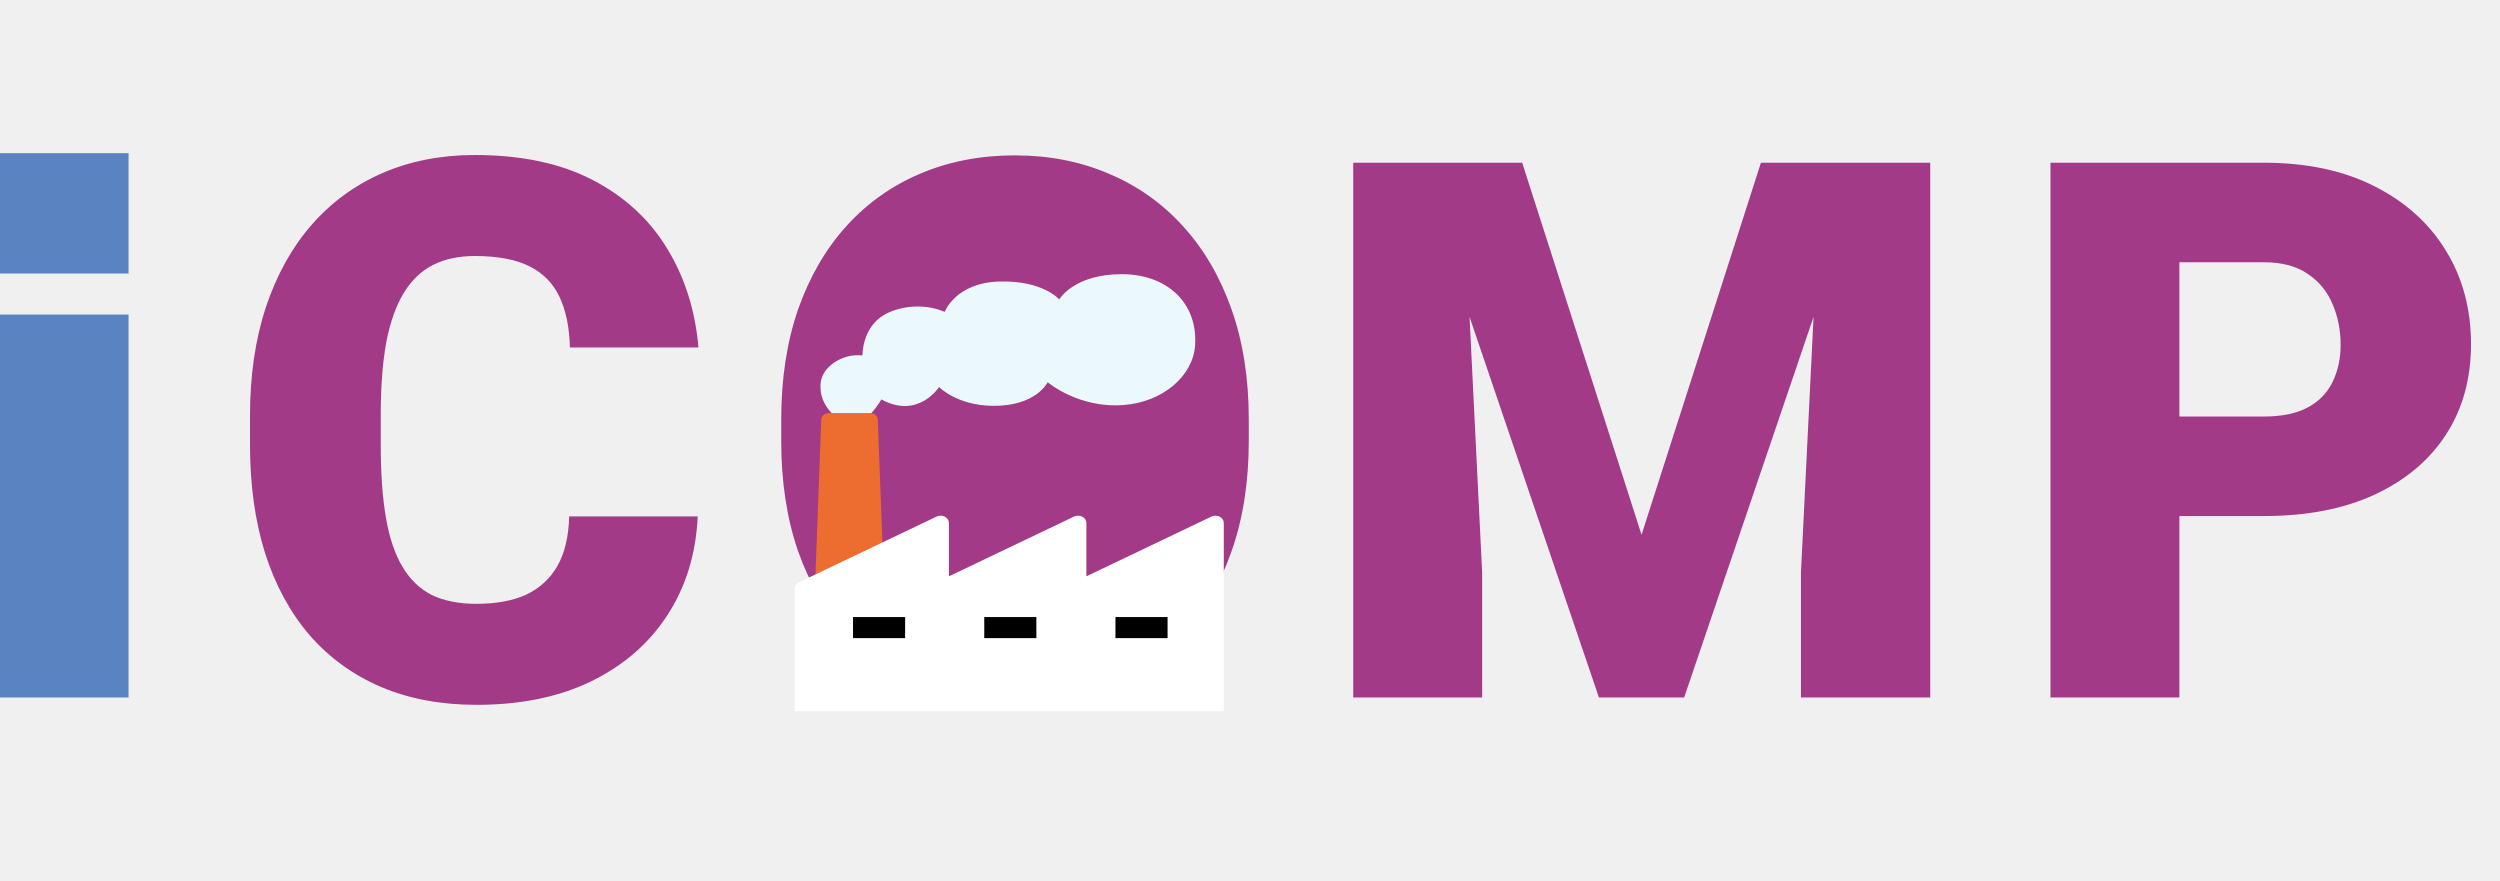
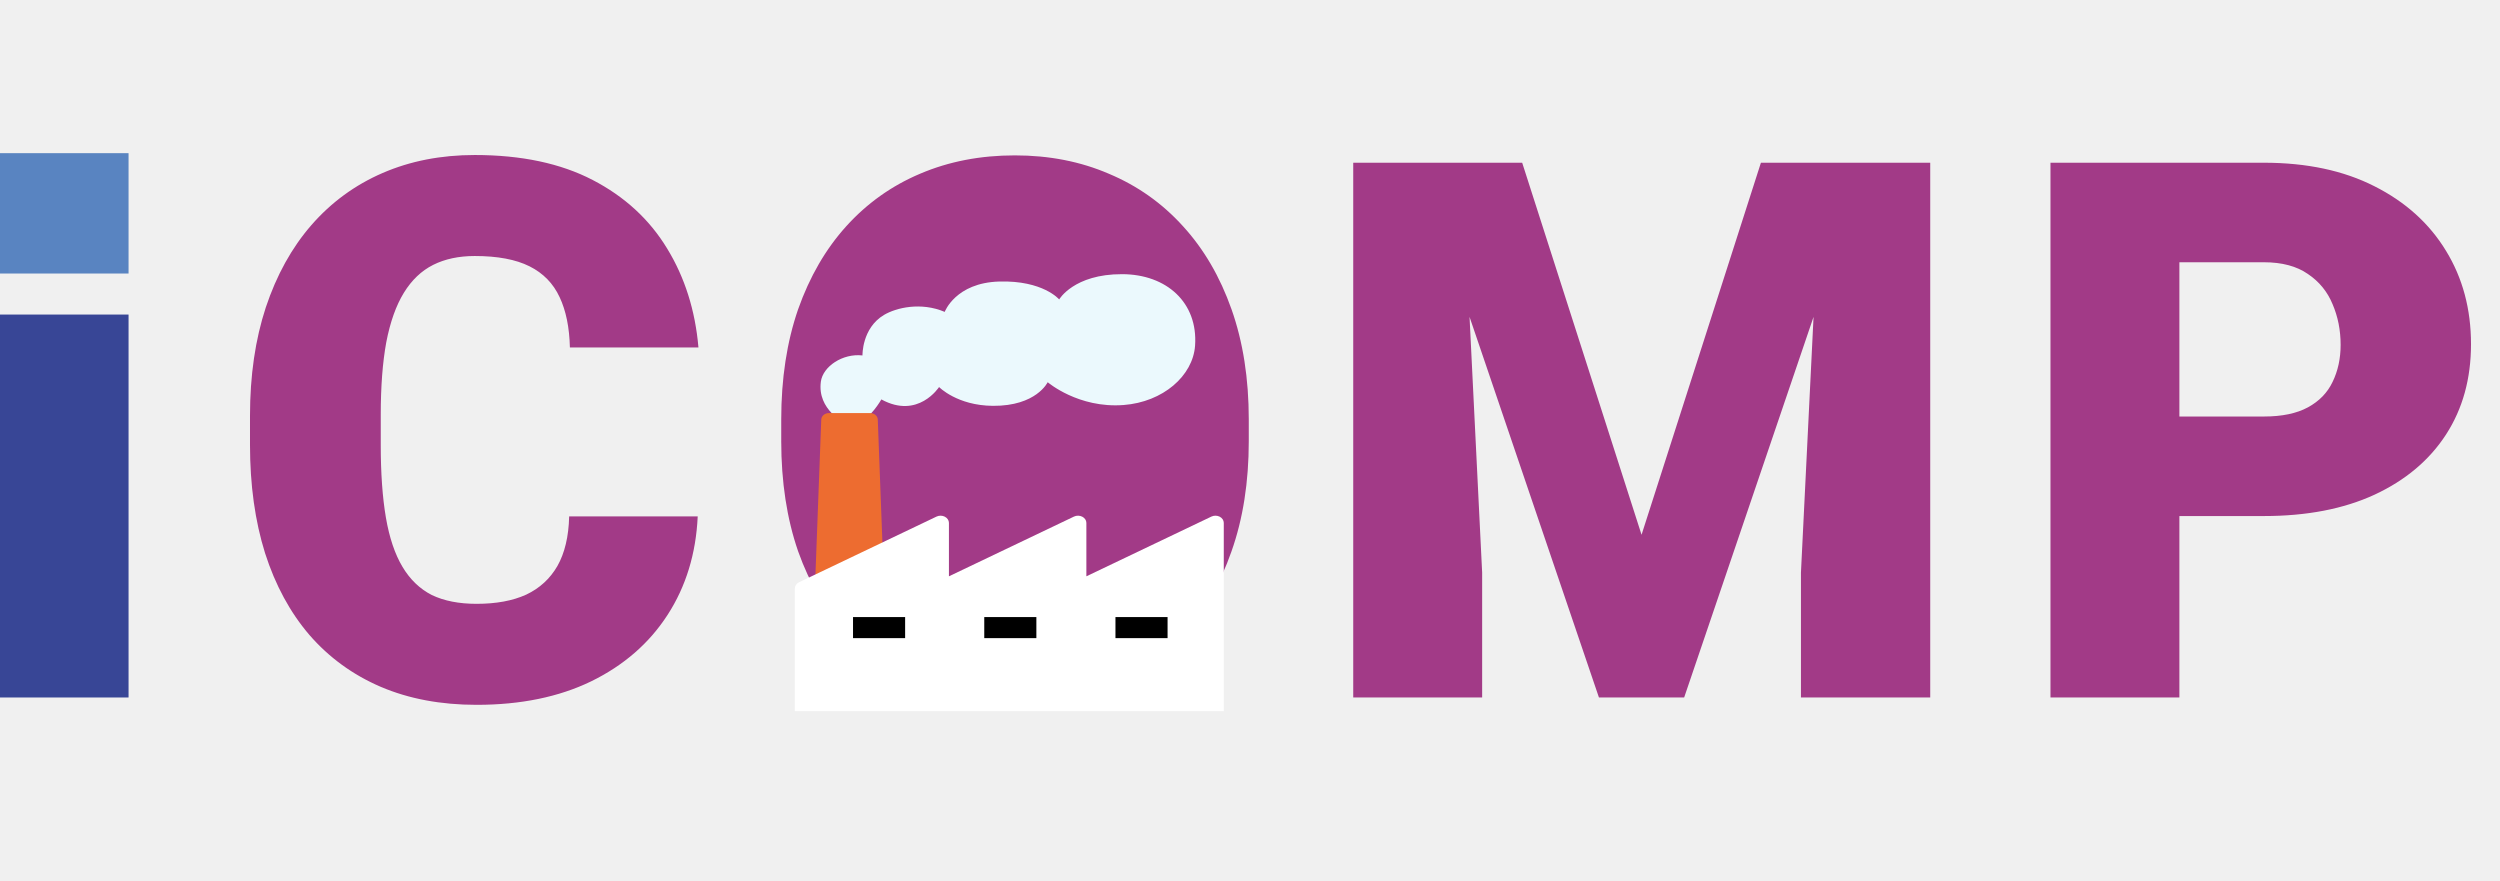
<svg xmlns="http://www.w3.org/2000/svg" width="914" height="322" viewBox="0 0 914 322" fill="none">
-   <rect y="115" width="47" height="140" fill="#5984C1" />
+   <rect y="115" width="47" height="140" fill="#384696" />
  <rect y="56" width="47" height="44" fill="#5984C1" />
  <path d="M208.086 188.801H255.083C254.457 202.408 250.787 214.403 244.073 224.788C237.359 235.172 228.049 243.273 216.143 249.092C204.327 254.821 190.362 257.686 174.249 257.686C161.179 257.686 149.497 255.492 139.202 251.106C128.997 246.72 120.314 240.409 113.152 232.173C106.08 223.937 100.665 213.956 96.905 202.229C93.234 190.502 91.399 177.298 91.399 162.617V152.009C91.399 137.328 93.324 124.124 97.173 112.397C101.112 100.581 106.662 90.555 113.824 82.319C121.075 73.994 129.758 67.638 139.874 63.252C149.989 58.866 161.224 56.672 173.577 56.672C190.586 56.672 204.953 59.716 216.68 65.803C228.407 71.891 237.493 80.26 243.938 90.913C250.384 101.476 254.188 113.516 255.352 127.034H208.355C208.176 119.693 206.923 113.561 204.595 108.638C202.268 103.625 198.597 99.865 193.584 97.358C188.571 94.852 181.902 93.599 173.577 93.599C167.758 93.599 162.701 94.673 158.404 96.821C154.107 98.97 150.526 102.371 147.662 107.026C144.797 111.681 142.649 117.724 141.216 125.154C139.874 132.494 139.202 141.357 139.202 151.741V162.617C139.202 173.001 139.829 181.864 141.082 189.204C142.335 196.545 144.349 202.542 147.125 207.197C149.9 211.852 153.48 215.299 157.867 217.537C162.343 219.685 167.803 220.759 174.249 220.759C181.41 220.759 187.452 219.64 192.376 217.402C197.299 215.075 201.104 211.584 203.79 206.929C206.475 202.184 207.907 196.142 208.086 188.801ZM456.553 153.352V161.274C456.553 176.224 454.45 189.652 450.242 201.558C446.124 213.374 440.261 223.49 432.652 231.904C425.043 240.229 416.046 246.63 405.662 251.106C395.278 255.492 383.82 257.686 371.287 257.686C358.665 257.686 347.117 255.492 336.644 251.106C326.259 246.63 317.218 240.229 309.52 231.904C301.91 223.49 296.002 213.374 291.795 201.558C287.677 189.652 285.618 176.224 285.618 161.274V153.352C285.618 138.403 287.677 124.975 291.795 113.069C296.002 101.163 301.866 91.047 309.385 82.722C316.994 74.308 325.991 67.907 336.375 63.52C346.849 59.045 358.396 56.807 371.019 56.807C383.551 56.807 395.009 59.045 405.394 63.52C415.867 67.907 424.909 74.308 432.518 82.722C440.127 91.047 446.035 101.163 450.242 113.069C454.45 124.975 456.553 138.403 456.553 153.352ZM408.75 161.274V153.083C408.75 143.416 407.9 134.911 406.199 127.571C404.588 120.141 402.171 113.919 398.948 108.906C395.726 103.893 391.742 100.133 386.998 97.627C382.343 95.031 377.016 93.733 371.019 93.733C364.752 93.733 359.292 95.031 354.637 97.627C349.982 100.133 346.088 103.893 342.955 108.906C339.821 113.919 337.449 120.141 335.838 127.571C334.316 134.911 333.555 143.416 333.555 153.083V161.274C333.555 170.853 334.316 179.357 335.838 186.787C337.449 194.128 339.821 200.349 342.955 205.452C346.177 210.554 350.116 214.403 354.771 217C359.515 219.596 365.021 220.894 371.287 220.894C377.285 220.894 382.611 219.596 387.266 217C391.921 214.403 395.815 210.554 398.948 205.452C402.171 200.349 404.588 194.128 406.199 186.787C407.9 179.357 408.75 170.853 408.75 161.274ZM518.106 59.492H556.509L600.149 195.515L643.79 59.492H682.193L615.726 255H584.573L518.106 59.492ZM494.742 59.492H534.488L541.873 209.346V255H494.742V59.492ZM665.811 59.492H705.691V255H658.426V209.346L665.811 59.492ZM827.669 188.667H779.061V152.278H827.669C834.293 152.278 839.664 151.159 843.782 148.921C847.9 146.683 850.899 143.595 852.779 139.656C854.748 135.627 855.733 131.107 855.733 126.094C855.733 120.723 854.748 115.754 852.779 111.189C850.899 106.624 847.9 102.953 843.782 100.178C839.664 97.314 834.293 95.881 827.669 95.881H796.785V255H749.654V59.492H827.669C843.335 59.492 856.807 62.357 868.086 68.086C879.455 73.815 888.183 81.693 894.271 91.719C900.358 101.655 903.401 113.024 903.401 125.825C903.401 138.447 900.358 149.458 894.271 158.857C888.183 168.257 879.455 175.597 868.086 180.879C856.807 186.071 843.335 188.667 827.669 188.667Z" fill="#A23A87" />
  <rect x="323" y="87" width="92" height="136" fill="#A23A87" />
  <path d="M303.58 216.625H434.696V239.038H303.58V216.625Z" fill="black" />
  <path d="M310.584 163.85L309 154.7C309 154.7 298.698 149.875 300.107 139.512C300.863 133.987 308.07 129.125 315.321 129.95C315.321 129.95 315.06 119.962 323.212 115.125C327.658 112.5 336.653 110.325 345.386 114.025C345.386 114.025 349.324 103.375 365.352 102.925C381.366 102.475 387.236 109.475 387.236 109.475C387.236 109.475 392.555 100.2 410.225 100.237C426.514 100.262 438.023 110.637 436.919 126.375C436.134 137.412 425.207 146.975 410.792 148.075C394.226 149.35 383.037 139.737 383.037 139.737C383.037 139.737 378.91 148.487 363.027 148.375C349.92 148.287 343.323 141.5 343.323 141.5C343.323 141.5 335.68 153.412 322.224 146.025C322.224 146.025 318.315 153.112 313.04 155.137L310.584 163.85Z" fill="#EBF9FD" />
  <path d="M323.11 211.625L320.916 153.375C320.895 152.742 320.587 152.14 320.057 151.699C319.528 151.258 318.82 151.011 318.083 151.013H303.086C301.561 151.013 300.296 152.063 300.253 153.375L297.695 221.538L323.11 211.625Z" fill="#ED6C30" />
  <path d="M445.914 188.9C444.984 188.425 443.836 188.413 442.892 188.863L397.177 210.7V191.163C397.177 190.238 396.61 189.375 395.665 188.9C394.75 188.425 393.587 188.413 392.643 188.863L346.928 210.7V191.163C346.928 190.238 346.346 189.375 345.416 188.9C344.501 188.425 343.338 188.413 342.394 188.863L292.159 212.863C291.186 213.325 290.59 214.2 290.59 215.15V260H447.411V191.15C447.411 190.238 446.844 189.375 445.914 188.9ZM330.914 233.313H311.864V225.6H330.914V233.313ZM378.896 233.313H359.846V225.6H378.896V233.313ZM426.864 233.313H407.813V225.6H426.864V233.313Z" fill="white" />
</svg>
